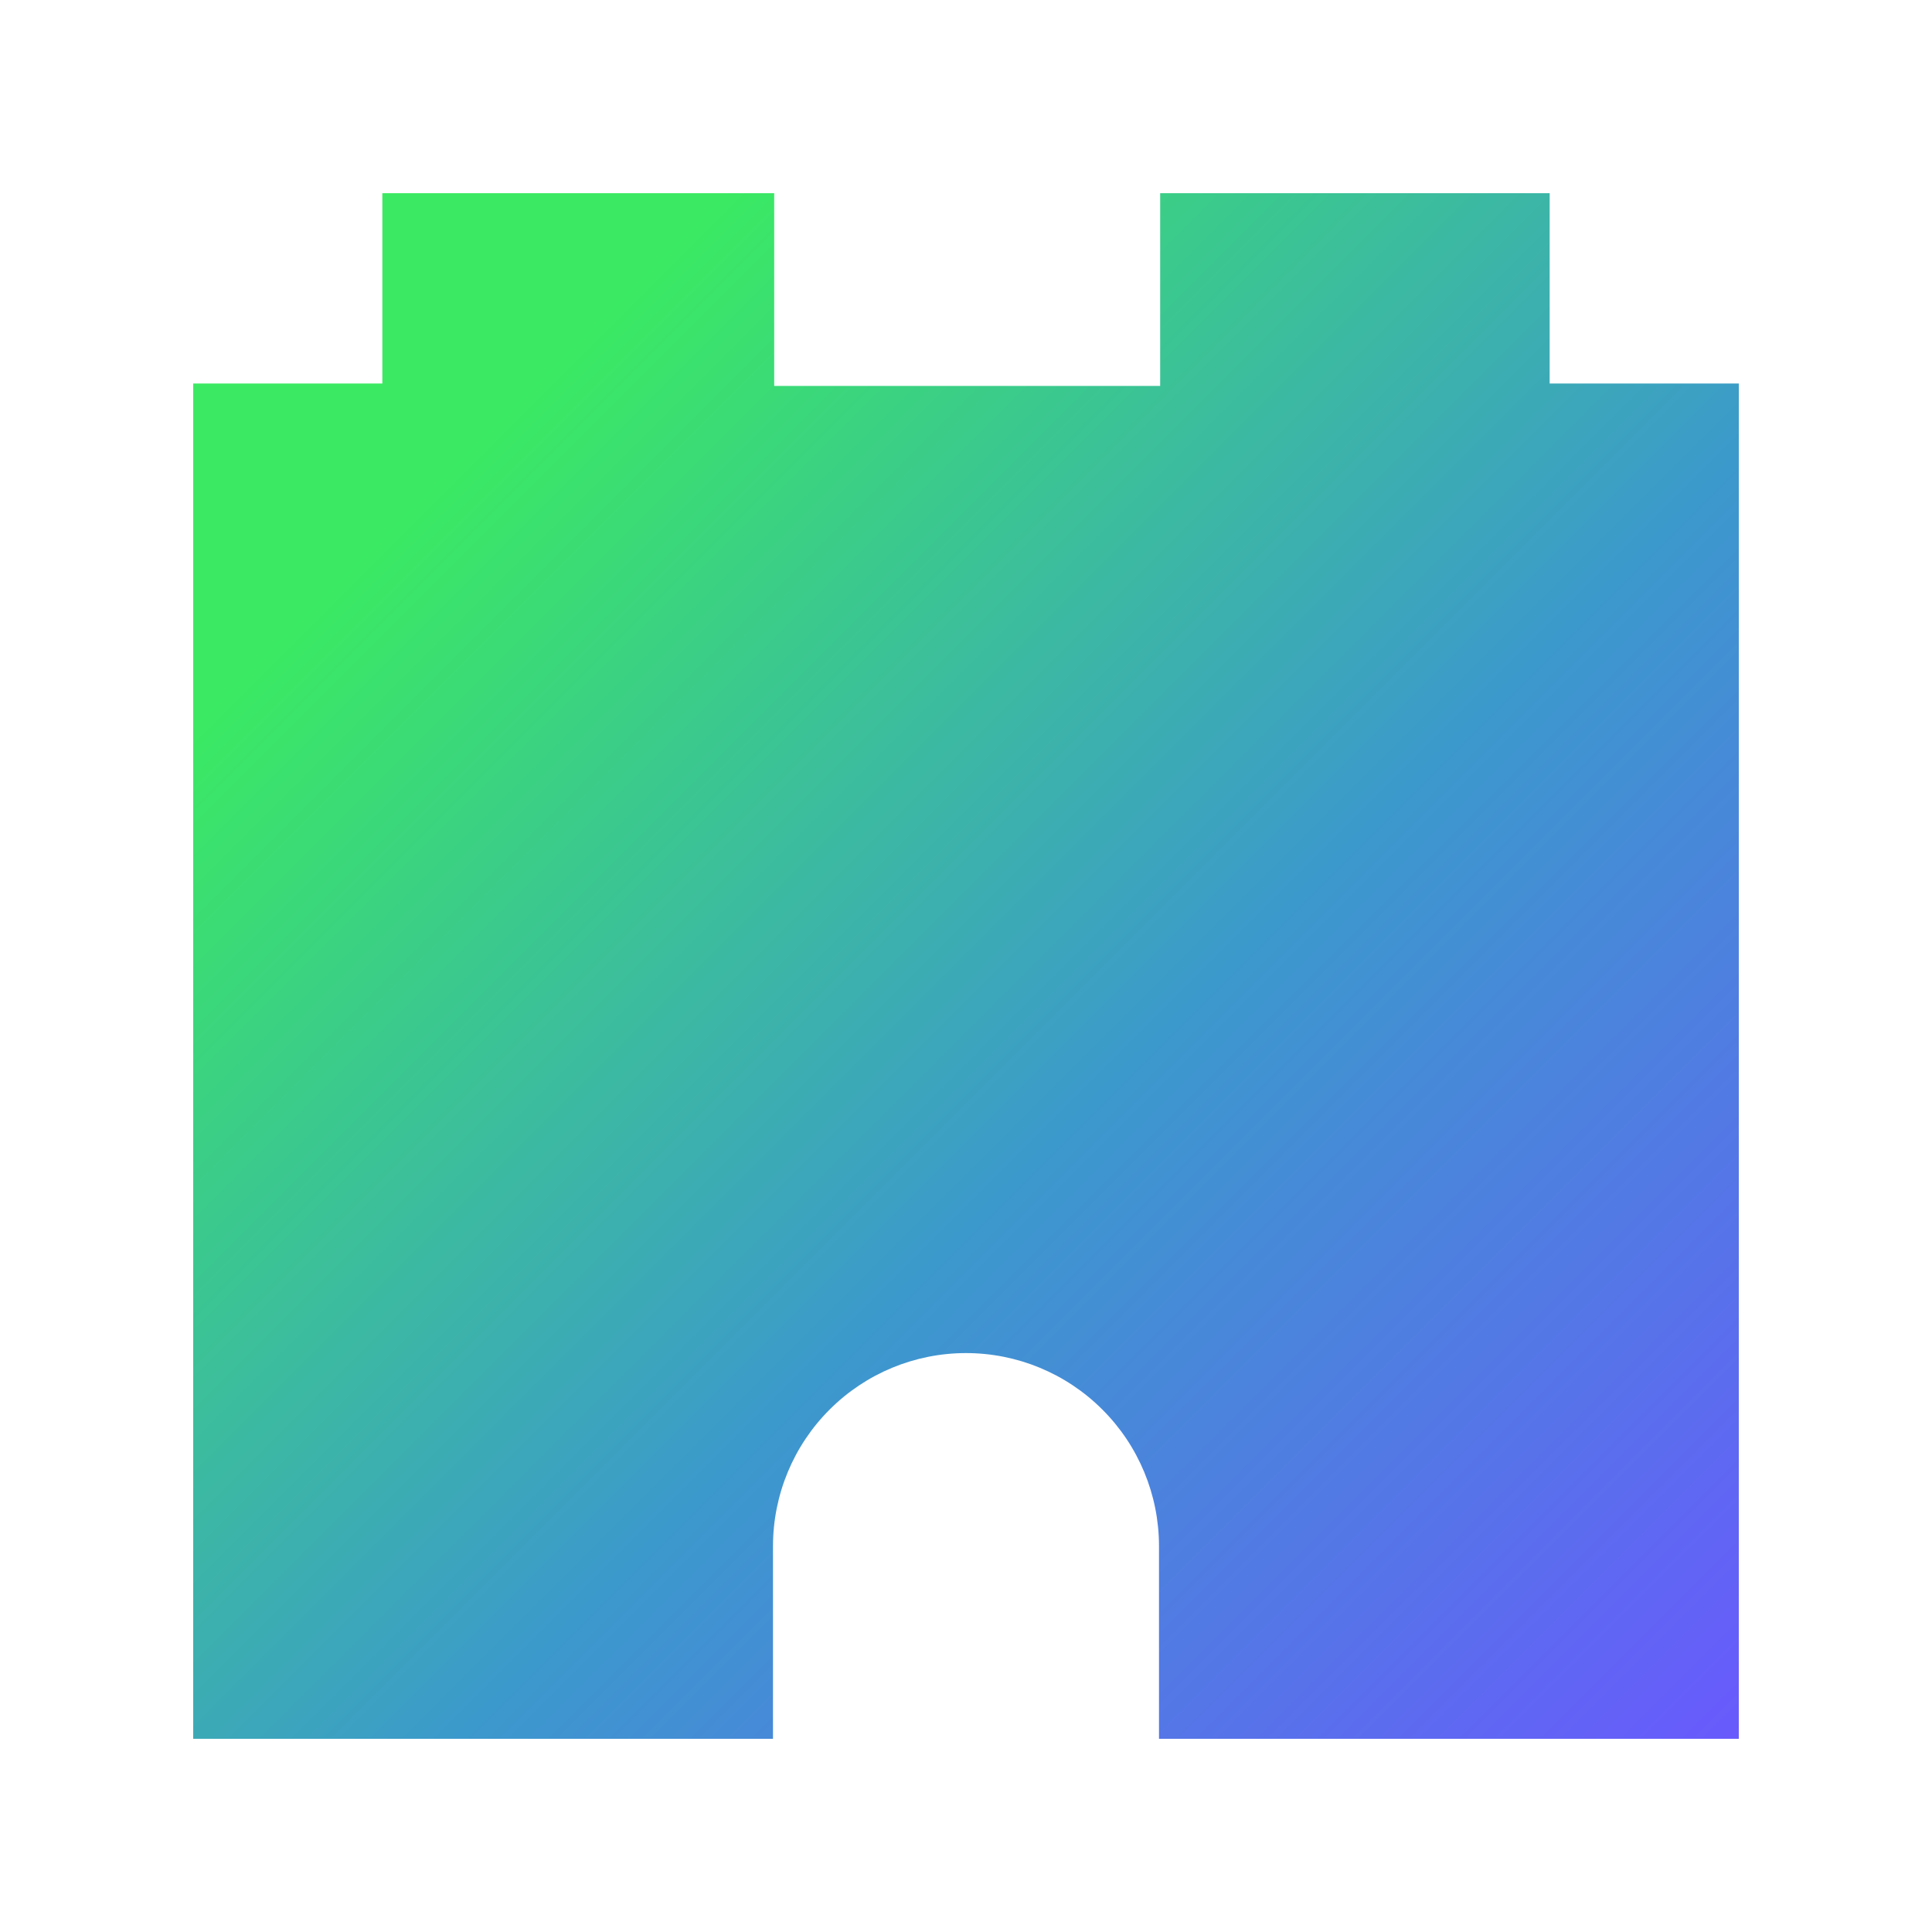
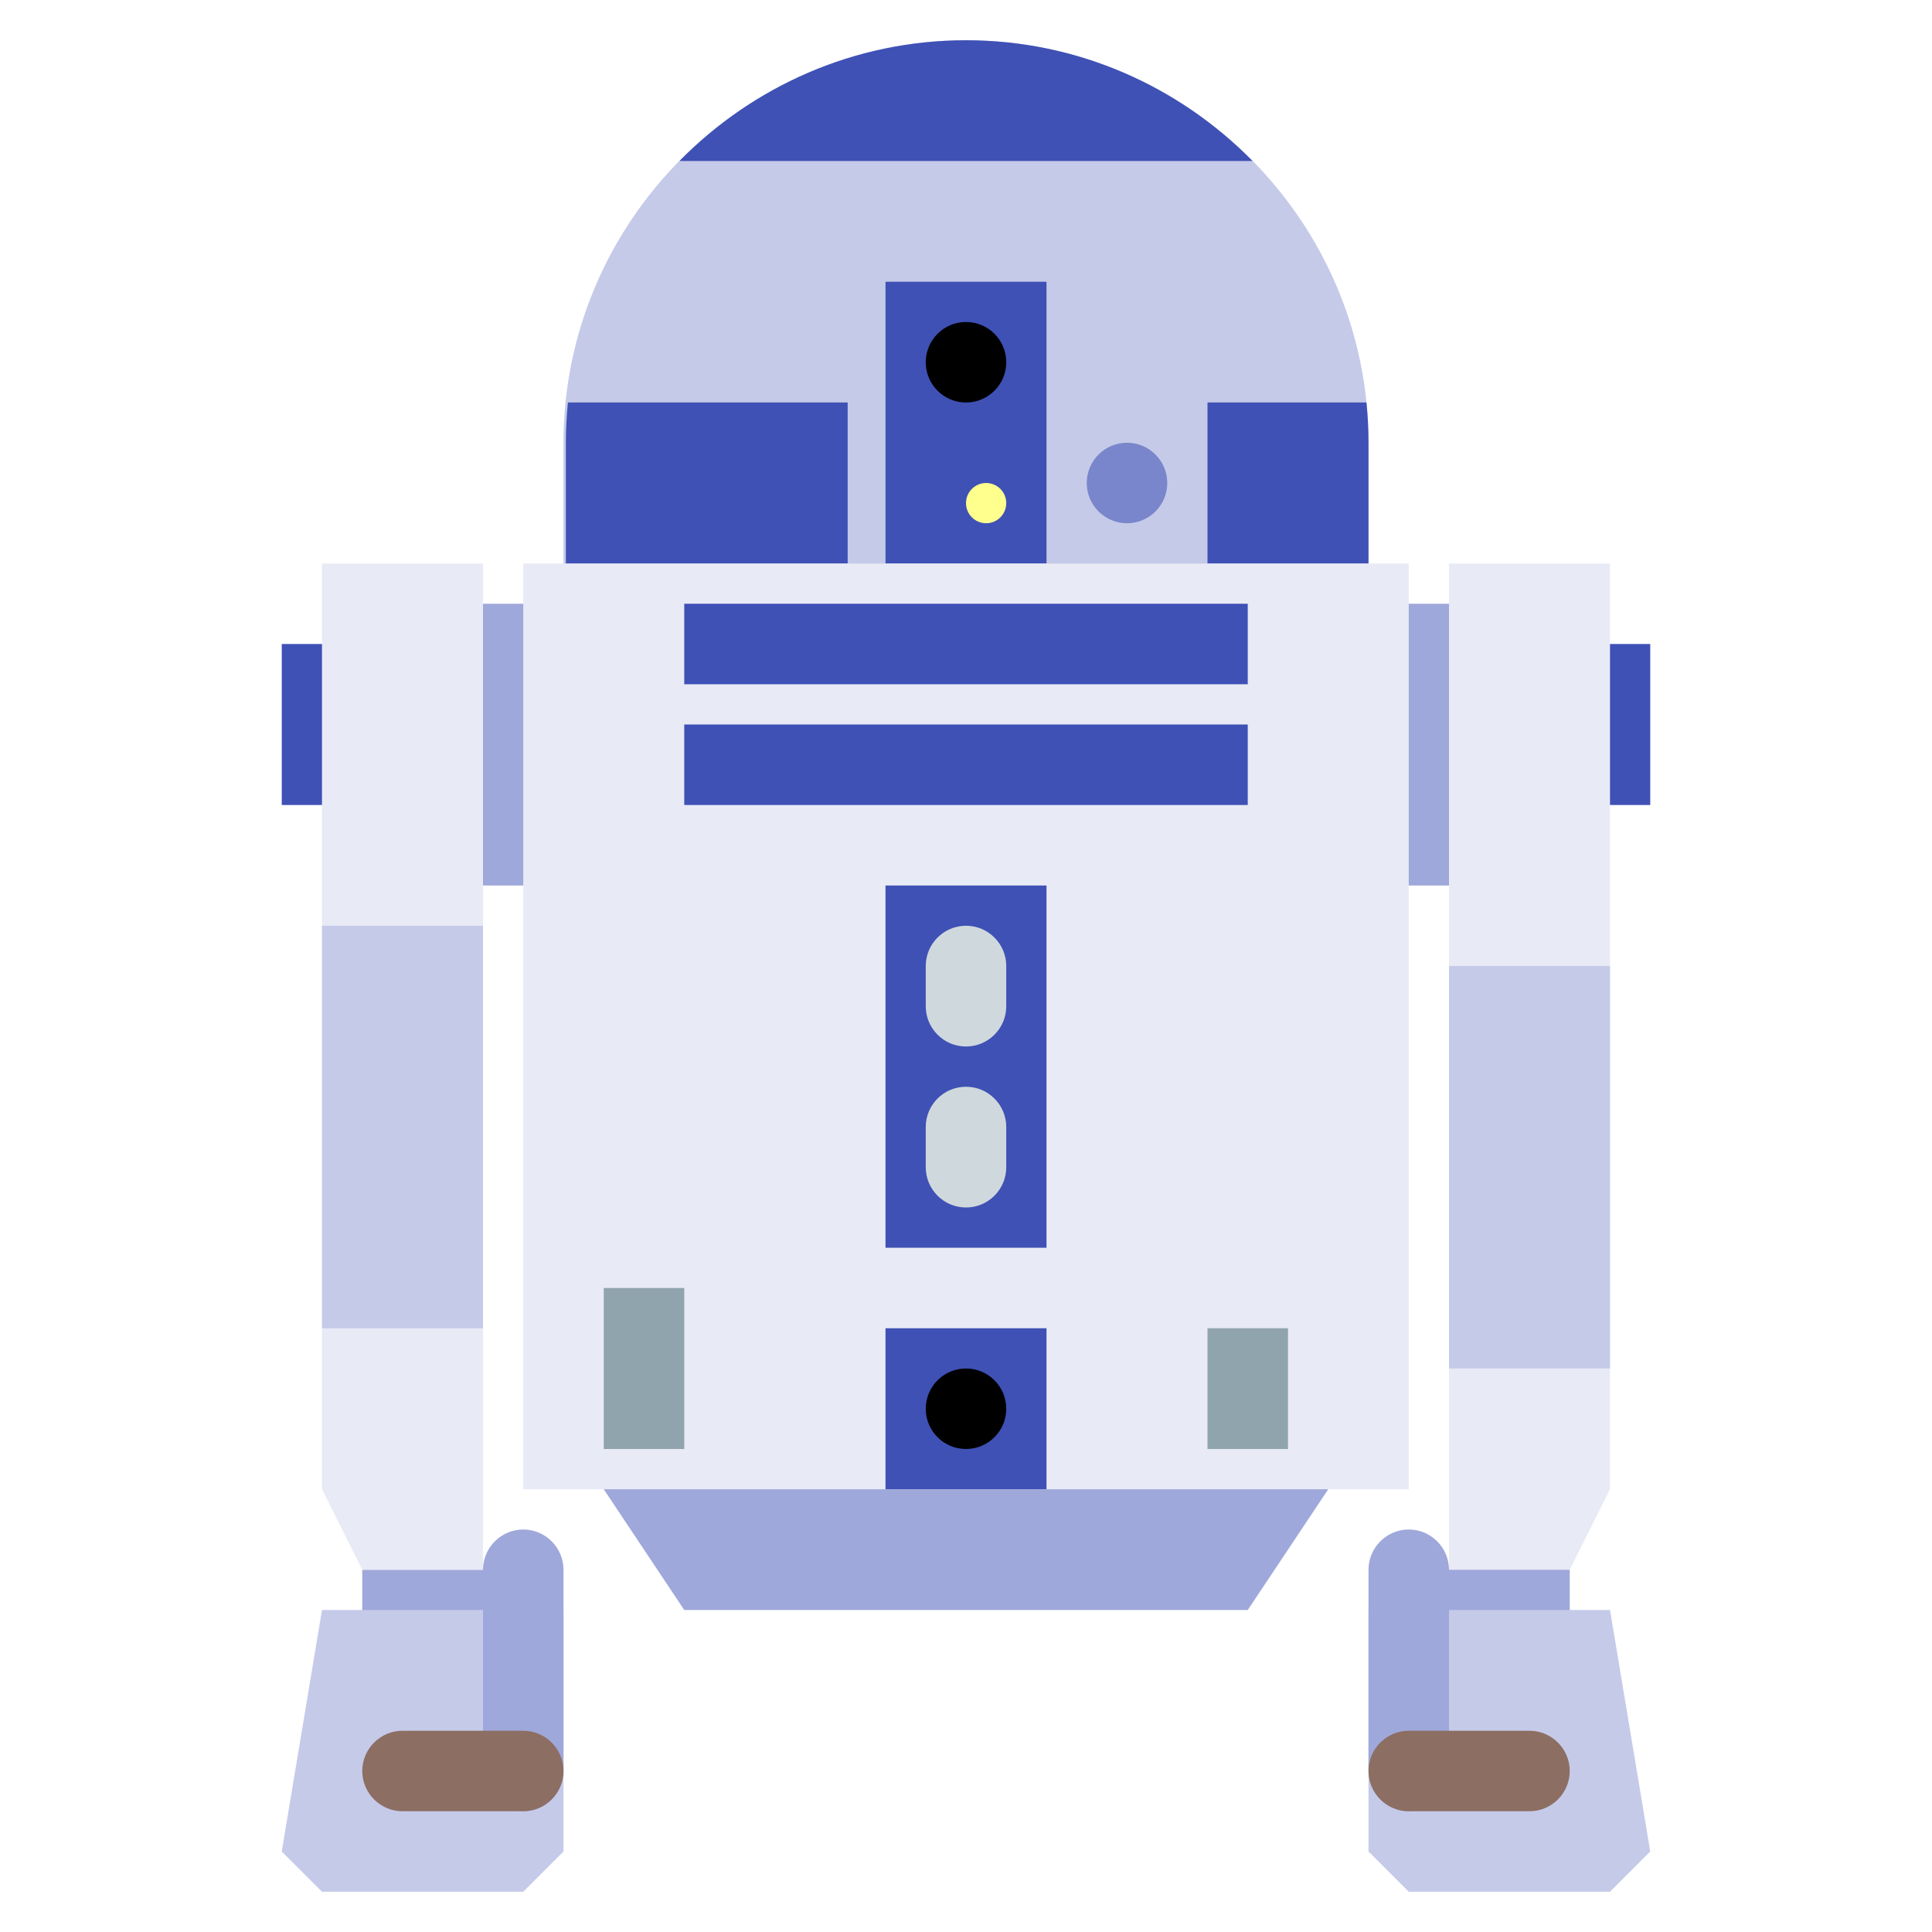
- <svg xmlns="http://www.w3.org/2000/svg" width="40" height="40" viewBox="0 0 40 40" fill="none">
-   <path d="M32.084 7.94V4H24.02V7.99H16.029V4H7.916V7.94H4V36H16.004V32.005C16.006 30.946 16.427 29.931 17.177 29.183C17.926 28.434 18.941 28.014 20 28.014C21.059 28.014 22.074 28.434 22.823 29.183C23.573 29.931 23.994 30.946 23.996 32.005V36H36V7.94H32.084Z" fill="url(#paint0_linear)" />
-   <defs>
-     <linearGradient id="paint0_linear" x1="2.942" y1="4.9" x2="37.777" y2="39.734" gradientUnits="userSpaceOnUse">
-       <stop offset="0.159" stop-color="#3BEA62" />
-       <stop offset="0.54" stop-color="#3C99CC" />
-       <stop offset="0.937" stop-color="#6B57FF" />
-     </linearGradient>
-   </defs>
+ <svg xmlns="http://www.w3.org/2000/svg" viewBox="0 0 48 48" width="48px" height="48px">
+   <path fill="#9fa8da" d="M9 39H12V41H9zM11 15H37V22H11z" />
+   <path fill="#e8eaf6" d="M40 37L39 39 36 39 36 14 40 14z" />
+   <path fill="#c5cae9" d="M36 24H40V34H36zM34 15v-4c0-5.5-4.5-10-10-10S14 5.5 14 11v4H34z" />
+   <path fill="#3f51b5" d="M22 7H26V14H22z" />
+   <path fill="#000001" d="M24 8A1 1 0 1 0 24 10A1 1 0 1 0 24 8Z" />
+   <path fill="#ffff8d" d="M24.5 12A0.5 0.5 0 1 0 24.5 13A0.5 0.5 0 1 0 24.5 12Z" />
+   <path fill="#7986cb" d="M28 11A1 1 0 1 0 28 13A1 1 0 1 0 28 11Z" />
+   <path fill="#3f51b5" d="M31.119 4C29.302 2.152 26.78 1 24 1s-5.302 1.152-7.119 3H31.119zM34 11c0-.337-.018-.671-.051-1H30v4h4V11zM21.06 14v-4H14.11c-.033.329-.051.663-.051 1v3H21.06z" />
+   <path fill="#e8eaf6" d="M13 14H35V37H13z" />
+   <path fill="#3f51b5" d="M17 15H31V17H17zM17 18H31V20H17zM22 22H26V31H22zM22 33H26V37H22z" />
+   <path fill="#90a4ae" d="M30 33H32V36H30zM15 32H17V36H15z" />
+   <path fill="#cfd8dc" d="M24 23L24 23c.552 0 1 .448 1 1v1c0 .552-.448 1-1 1h0c-.552 0-1-.448-1-1v-1C23 23.448 23.448 23 24 23zM24 27L24 27c.552 0 1 .448 1 1v1c0 .552-.448 1-1 1h0c-.552 0-1-.448-1-1v-1C23 27.448 23.448 27 24 27z" />
+   <path fill="#000001" d="M24 34A1 1 0 1 0 24 36A1 1 0 1 0 24 34Z" />
+   <path fill="#9fa8da" d="M31 40L17 40 15 37 33 37z" />
+   <path fill="#3f51b5" d="M40 16H41V20H40z" />
+   <path fill="#e8eaf6" d="M8 37L9 39 12 39 12 14 8 14z" />
+   <path fill="#c5cae9" d="M8 23H12V33H8z" />
+   <path fill="#3f51b5" d="M7 16H8V20H7z" />
+   <path fill="#c5cae9" d="M8 40L7 46 8 47 13 47 14 46 14 40z" />
+   <path fill="#9fa8da" d="M13,45c-0.552,0-1-0.448-1-1v-5c0-0.55,0.45-1,1-1h0c0.55,0,1,0.45,1,1v5C14,44.552,13.552,45,13,45L13,45z" />
+   <path fill="#8d6e63" d="M13,45h-3c-0.55,0-1-0.45-1-1l0,0c0-0.55,0.45-1,1-1h3c0.55,0,1,0.45,1,1l0,0C14,44.55,13.55,45,13,45z" />
+   <path fill="#9fa8da" d="M36 39H39V41H36z" />
+   <path fill="#c5cae9" d="M40 40L41 46 40 47 35 47 34 46 34 40z" />
+   <path fill="#9fa8da" d="M35,45c0.552,0,1-0.448,1-1v-5c0-0.55-0.45-1-1-1l0,0c-0.55,0-1,0.45-1,1v5C34,44.552,34.448,45,35,45L35,45z" />
+   <path fill="#8d6e63" d="M35,45h3c0.55,0,1-0.45,1-1l0,0c0-0.55-0.45-1-1-1h-3c-0.55,0-1,0.45-1,1l0,0C34,44.55,34.45,45,35,45z" />
</svg>
